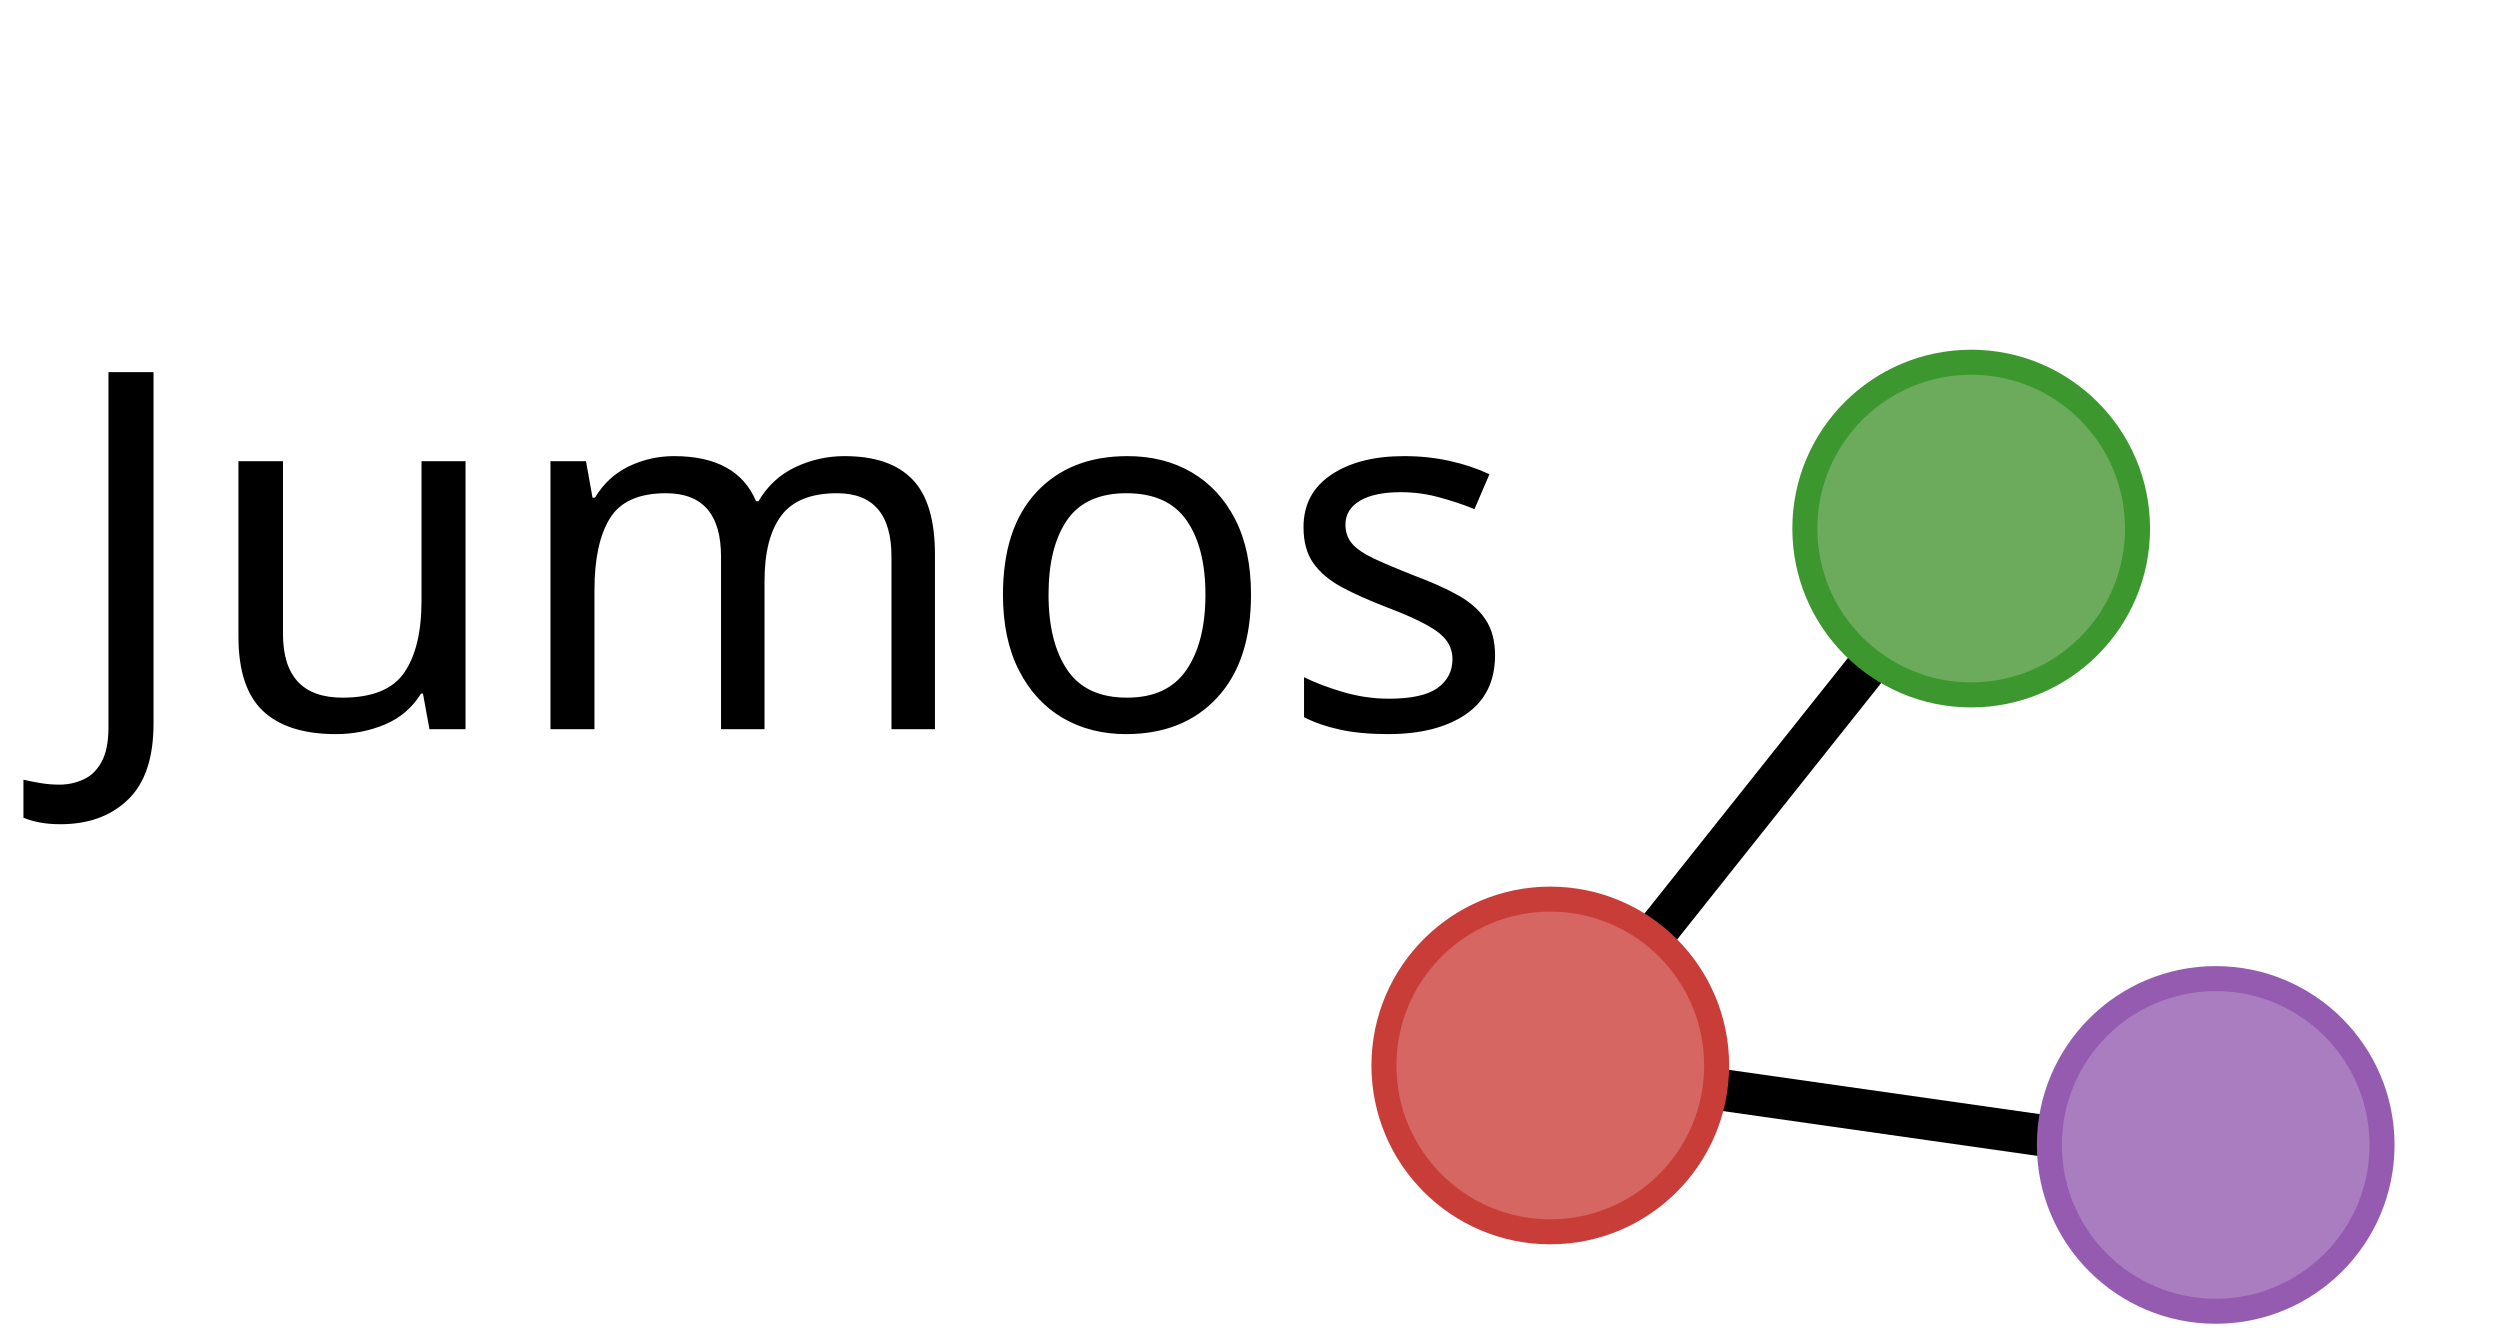
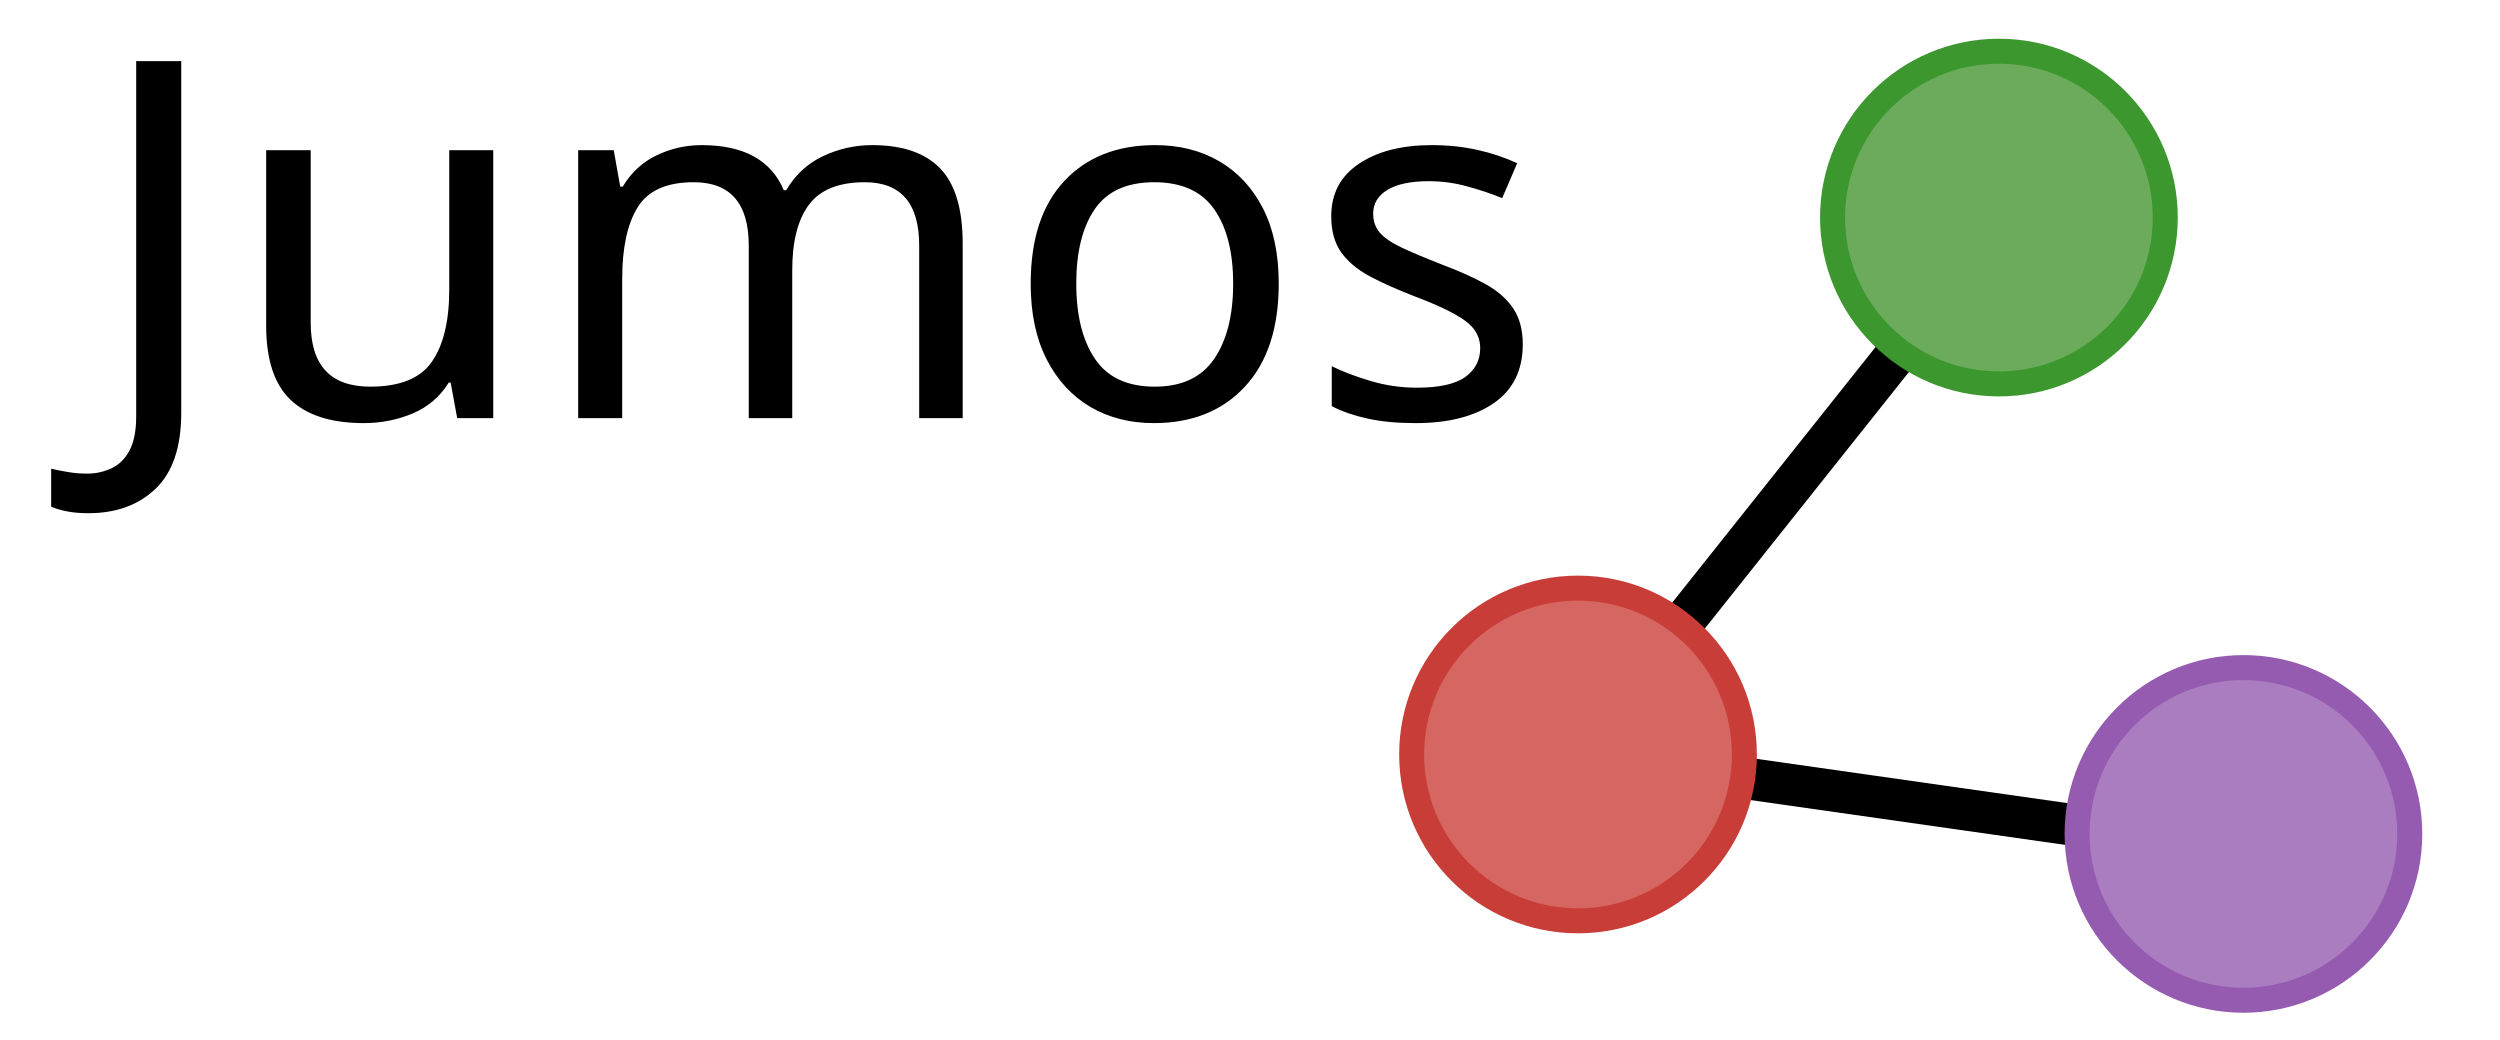
- <svg xmlns="http://www.w3.org/2000/svg" version="1.1" id="Layer_1" x="0px" y="0px" width="300px" height="160.5px" viewBox="0 -40.5 300 160.5" enable-background="new 0 -40.5 300 160.5" xml:space="preserve">
-   <line fill="none" stroke="#000000" stroke-width="5" x1="240.223" y1="19.247" x2="186.038" y2="87.355" />
-   <line fill="none" stroke="#000000" stroke-width="5" x1="266.647" y1="98.838" x2="186.038" y2="87.355" />
-   <circle fill="#D66661" stroke="#C93D39" stroke-width="3" cx="186.034" cy="87.356" r="19.962" />
-   <circle fill="#6BAB5B" stroke="#3B972E" stroke-width="3" cx="236.542" cy="22.928" r="19.962" />
-   <circle fill="#AA7DC0" stroke="#945BB0" stroke-width="3" cx="265.886" cy="96.892" r="19.96" />
-   <text transform="matrix(1 0 0 1 7.5 47)" font-family="'AvenirNext-Bold'" font-size="60">Jumos</text>
+ <svg xmlns="http://www.w3.org/2000/svg" version="1.1" id="Layer_1" x="0px" y="0px" width="300px" height="124.75px" viewBox="0 35.75 300 124.75" enable-background="new 0 35.75 300 124.75" xml:space="preserve">
+   <line fill="none" stroke="#000000" stroke-width="5" x1="243.55" y1="58.177" x2="189.365" y2="126.285" />
+   <line fill="none" stroke="#000000" stroke-width="5" x1="269.974" y1="137.768" x2="189.365" y2="126.285" />
+   <circle fill="#D66661" stroke="#C93D39" stroke-width="3" cx="189.361" cy="126.286" r="19.962" />
+   <circle fill="#6BAB5B" stroke="#3B972E" stroke-width="3" cx="239.869" cy="61.858" r="19.962" />
+   <circle fill="#AA7DC0" stroke="#945BB0" stroke-width="3" cx="269.213" cy="135.821" r="19.96" />
+   <text transform="matrix(1 0 0 1 10.8271 85.9297)" font-family="'AvenirNext-Bold'" font-size="60">Jumos</text>
</svg>
